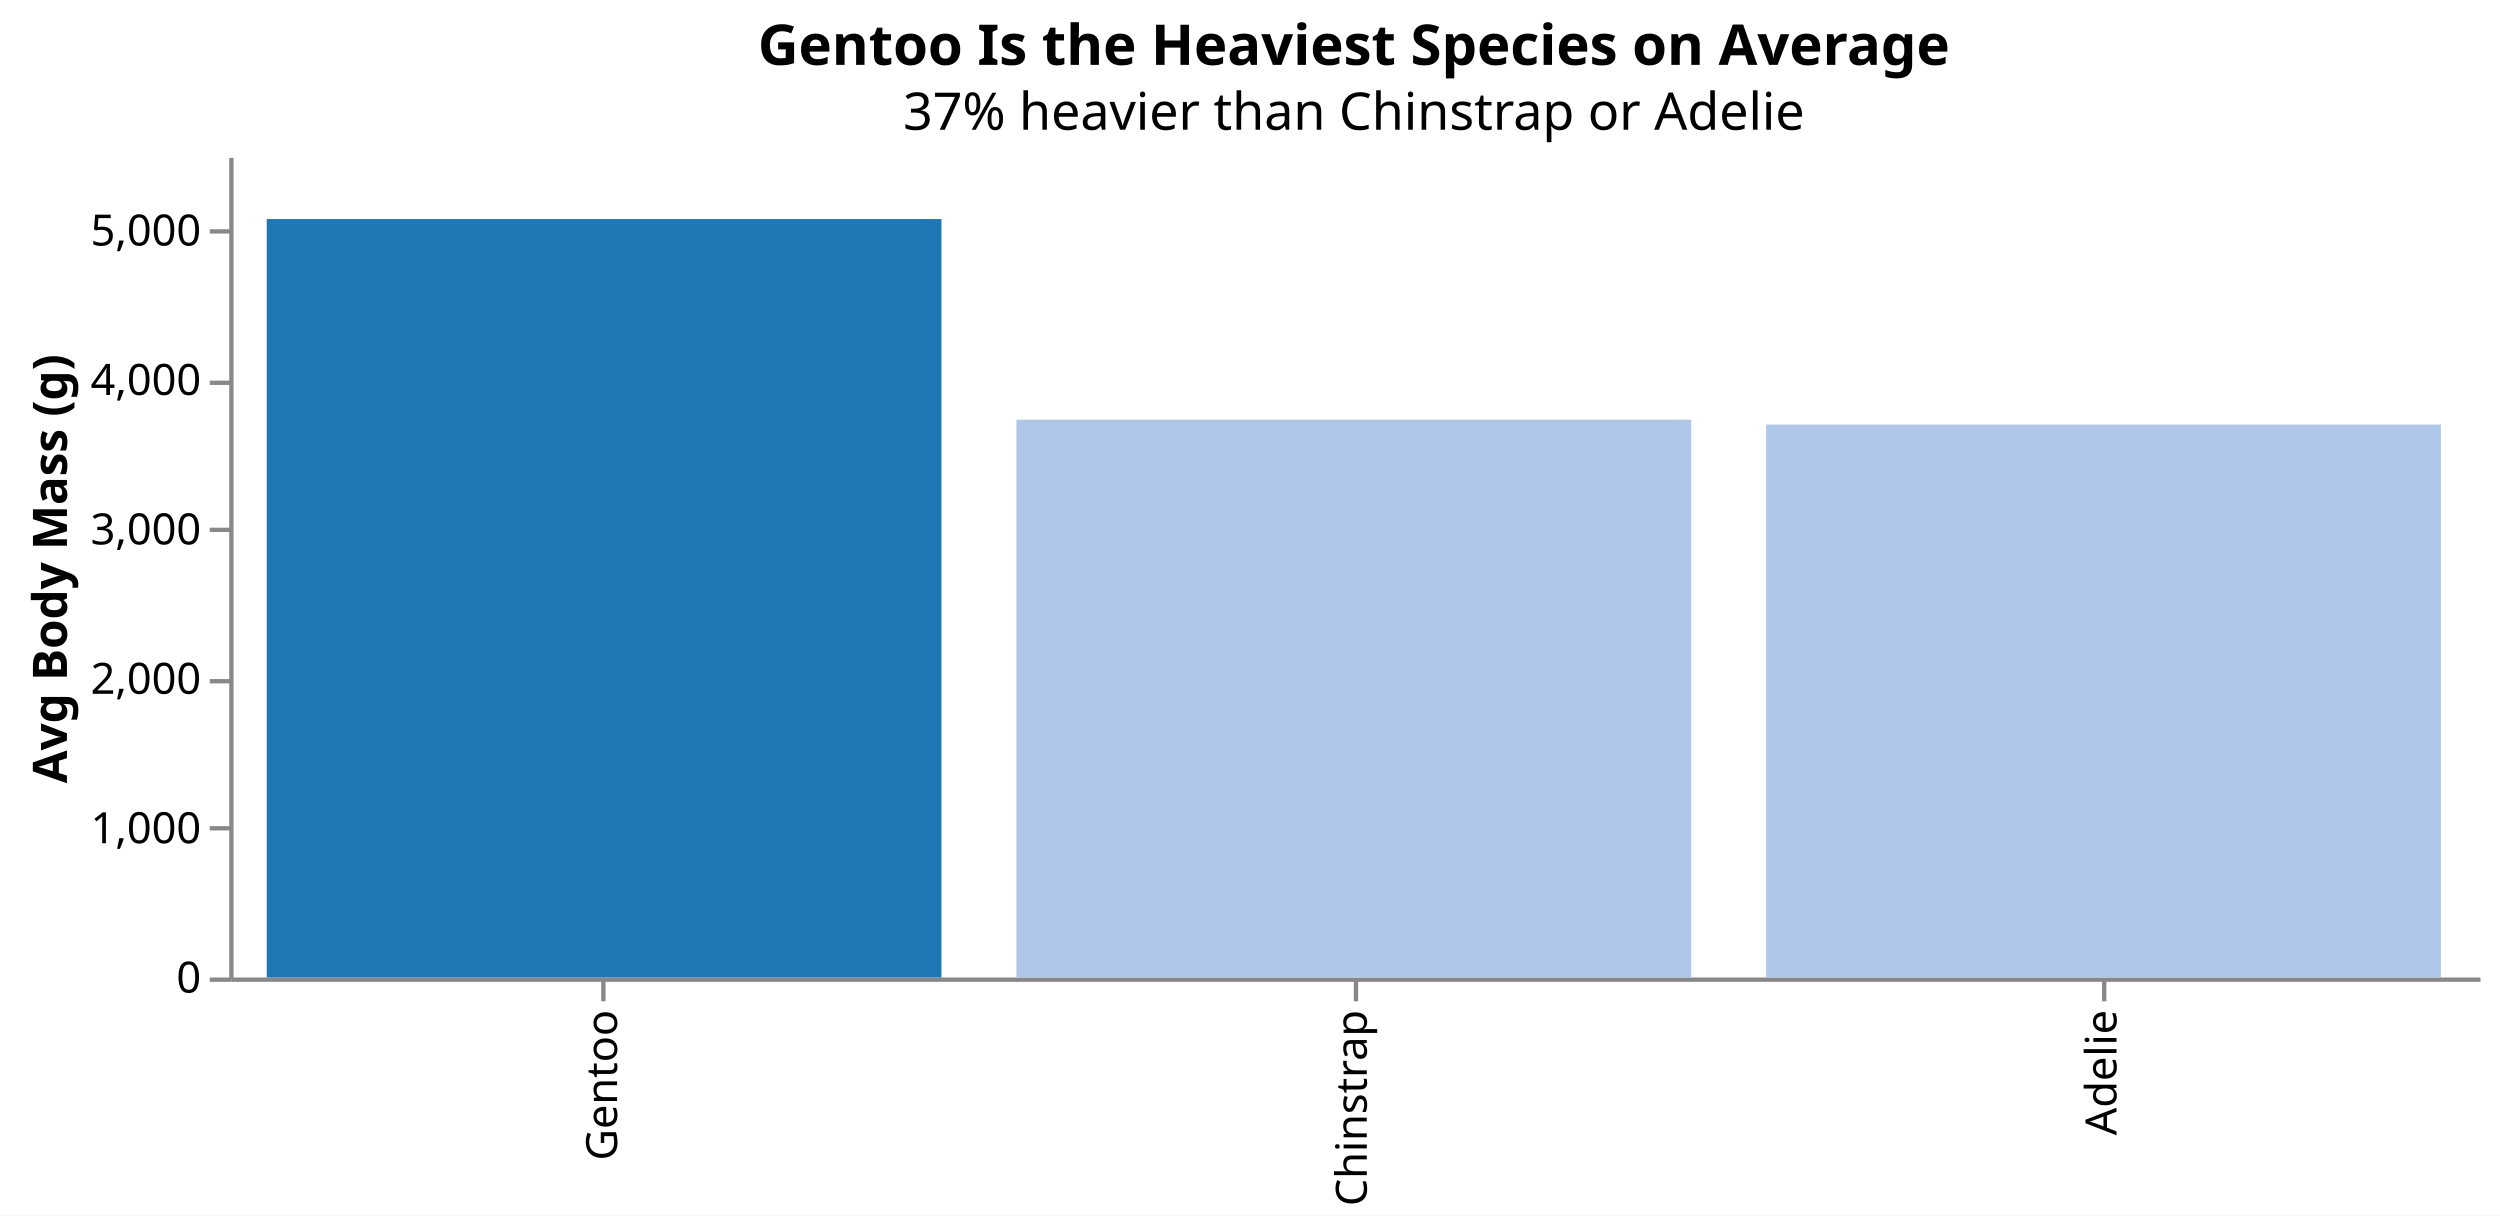
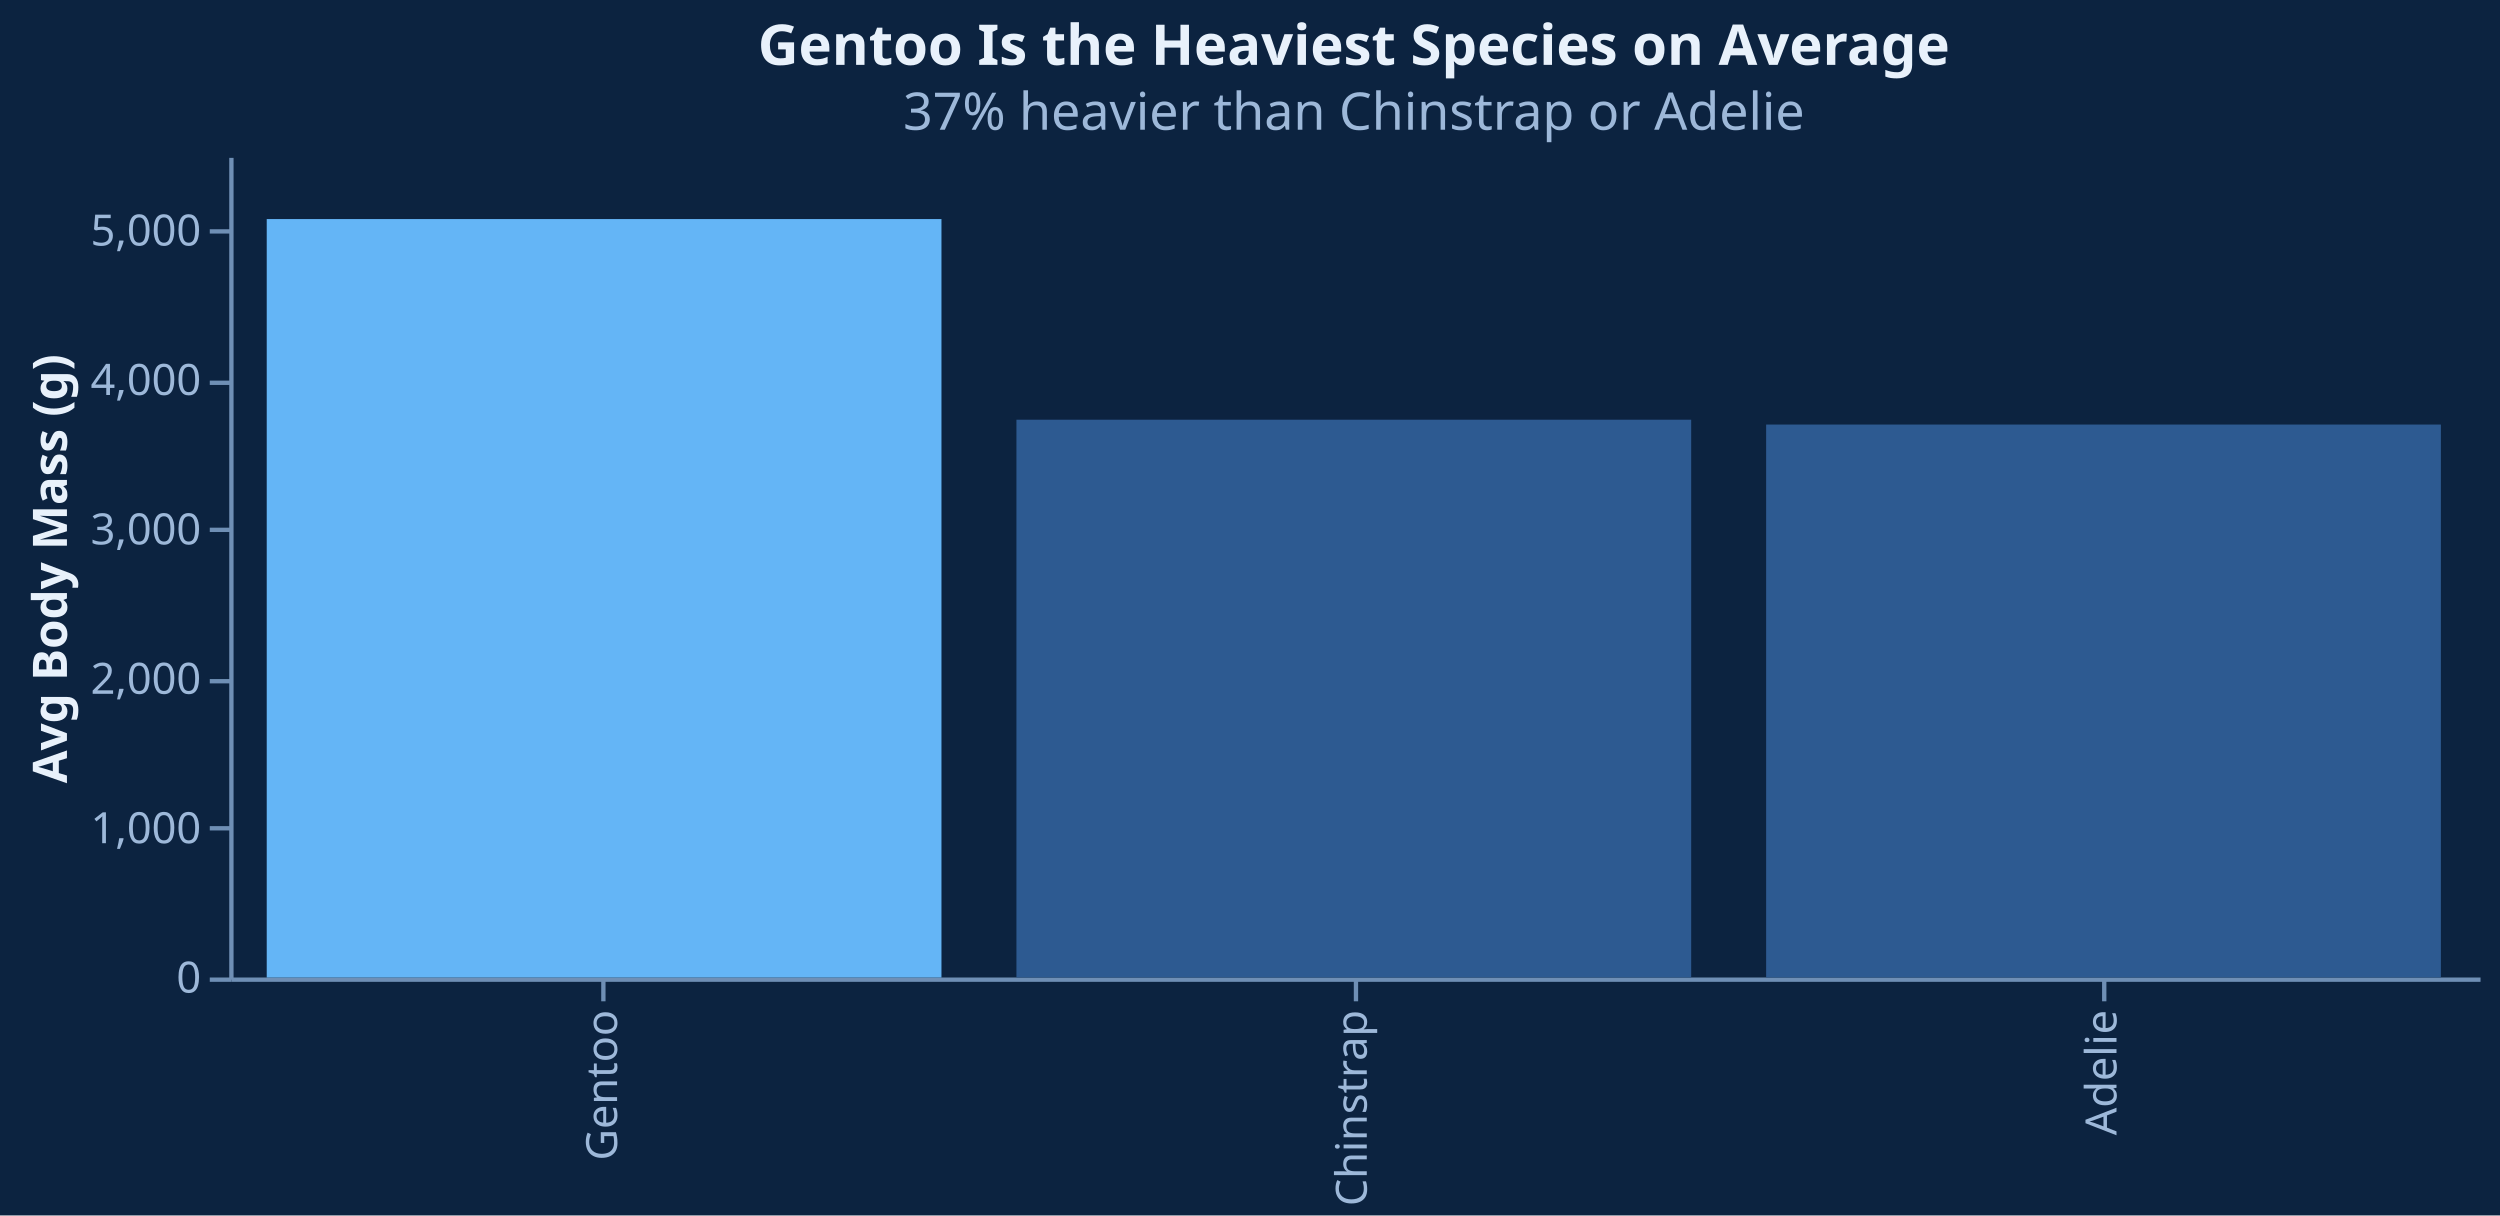
<svg xmlns="http://www.w3.org/2000/svg" version="1.1" class="marks" viewBox="0 0 578 281">
-   <rect width="578" height="281" fill="white" />
+   <rect width="578" height="281" fill="#0c2340" />
  <g fill="none" stroke-miterlimit="4" transform="translate(53,36)">
    <g class="mark-group role-frame root" role="graphics-object" aria-roledescription="group mark container">
      <g transform="translate(0,0)">
        <path class="background" aria-hidden="true" d="M0,0h520v190h-520Z" />
        <g>
          <g class="mark-group role-axis" role="graphics-symbol" aria-roledescription="axis" aria-label="X-axis for a discrete scale with 3 values: Gentoo, Chinstrap, Adelie">
            <g transform="translate(0.5,190.5)">
              <path class="background" aria-hidden="true" d="M0,0h0v0h0Z" pointer-events="none" />
              <g>
                <g class="mark-rule role-axis-tick" pointer-events="none">
-                   <line transform="translate(86,0)" x2="0" y2="5" stroke="#888" stroke-width="1" opacity="1" />
-                   <line transform="translate(260,0)" x2="0" y2="5" stroke="#888" stroke-width="1" opacity="1" />
-                   <line transform="translate(433,0)" x2="0" y2="5" stroke="#888" stroke-width="1" opacity="1" />
+                   <line transform="translate(86,0)" x2="0" y2="5" stroke="#6f8fb5" stroke-width="1" opacity="1" />
+                   <line transform="translate(260,0)" x2="0" y2="5" stroke="#6f8fb5" stroke-width="1" opacity="1" />
+                   <line transform="translate(433,0)" x2="0" y2="5" stroke="#6f8fb5" stroke-width="1" opacity="1" />
                </g>
                <g class="mark-text role-axis-label" pointer-events="none">
-                   <text text-anchor="end" transform="translate(86.16667,7) rotate(270) translate(0,3)" font-family="sans-serif" font-size="10px" fill="#000" opacity="1">Gentoo</text>
-                   <text text-anchor="end" transform="translate(259.5,7) rotate(270) translate(0,3)" font-family="sans-serif" font-size="10px" fill="#000" opacity="1">Chinstrap</text>
-                   <text text-anchor="end" transform="translate(432.8333,7) rotate(270) translate(0,3)" font-family="sans-serif" font-size="10px" fill="#000" opacity="1">Adelie</text>
+                   <text text-anchor="end" transform="translate(86.16667,7) rotate(270) translate(0,3)" font-family="sans-serif" font-size="10px" fill="#9db8d9" opacity="1">Gentoo</text>
+                   <text text-anchor="end" transform="translate(259.5,7) rotate(270) translate(0,3)" font-family="sans-serif" font-size="10px" fill="#9db8d9" opacity="1">Chinstrap</text>
+                   <text text-anchor="end" transform="translate(432.8333,7) rotate(270) translate(0,3)" font-family="sans-serif" font-size="10px" fill="#9db8d9" opacity="1">Adelie</text>
                </g>
                <g class="mark-rule role-axis-domain" pointer-events="none">
-                   <line transform="translate(0,0)" x2="520" y2="0" stroke="#888" stroke-width="1" opacity="1" />
+                   <line transform="translate(0,0)" x2="520" y2="0" stroke="#6f8fb5" stroke-width="1" opacity="1" />
                </g>
              </g>
              <path class="foreground" aria-hidden="true" d="" pointer-events="none" display="none" />
            </g>
          </g>
          <g class="mark-group role-axis" role="graphics-symbol" aria-roledescription="axis" aria-label="Y-axis titled 'Avg Body Mass (g)' for a linear scale with values from 0 to 6,000">
            <g transform="translate(0.5,0.5)">
              <path class="background" aria-hidden="true" d="M0,0h0v0h0Z" pointer-events="none" />
              <g>
                <g class="mark-rule role-axis-tick" pointer-events="none">
-                   <line transform="translate(0,190)" x2="-5" y2="0" stroke="#888" stroke-width="1" opacity="1" />
-                   <line transform="translate(0,155)" x2="-5" y2="0" stroke="#888" stroke-width="1" opacity="1" />
-                   <line transform="translate(0,121)" x2="-5" y2="0" stroke="#888" stroke-width="1" opacity="1" />
-                   <line transform="translate(0,86)" x2="-5" y2="0" stroke="#888" stroke-width="1" opacity="1" />
-                   <line transform="translate(0,52)" x2="-5" y2="0" stroke="#888" stroke-width="1" opacity="1" />
-                   <line transform="translate(0,17)" x2="-5" y2="0" stroke="#888" stroke-width="1" opacity="1" />
+                   <line transform="translate(0,190)" x2="-5" y2="0" stroke="#6f8fb5" stroke-width="1" opacity="1" />
+                   <line transform="translate(0,155)" x2="-5" y2="0" stroke="#6f8fb5" stroke-width="1" opacity="1" />
+                   <line transform="translate(0,121)" x2="-5" y2="0" stroke="#6f8fb5" stroke-width="1" opacity="1" />
+                   <line transform="translate(0,86)" x2="-5" y2="0" stroke="#6f8fb5" stroke-width="1" opacity="1" />
+                   <line transform="translate(0,52)" x2="-5" y2="0" stroke="#6f8fb5" stroke-width="1" opacity="1" />
+                   <line transform="translate(0,17)" x2="-5" y2="0" stroke="#6f8fb5" stroke-width="1" opacity="1" />
                </g>
                <g class="mark-text role-axis-label" pointer-events="none">
-                   <text text-anchor="end" transform="translate(-7,193)" font-family="sans-serif" font-size="10px" fill="#000" opacity="1">0</text>
-                   <text text-anchor="end" transform="translate(-7,158.4545)" font-family="sans-serif" font-size="10px" fill="#000" opacity="1">1,000</text>
-                   <text text-anchor="end" transform="translate(-7,123.9091)" font-family="sans-serif" font-size="10px" fill="#000" opacity="1">2,000</text>
-                   <text text-anchor="end" transform="translate(-7,89.36364)" font-family="sans-serif" font-size="10px" fill="#000" opacity="1">3,000</text>
-                   <text text-anchor="end" transform="translate(-7,54.81818)" font-family="sans-serif" font-size="10px" fill="#000" opacity="1">4,000</text>
-                   <text text-anchor="end" transform="translate(-7,20.27273)" font-family="sans-serif" font-size="10px" fill="#000" opacity="1">5,000</text>
+                   <text text-anchor="end" transform="translate(-7,193)" font-family="sans-serif" font-size="10px" fill="#9db8d9" opacity="1">0</text>
+                   <text text-anchor="end" transform="translate(-7,158.4545)" font-family="sans-serif" font-size="10px" fill="#9db8d9" opacity="1">1,000</text>
+                   <text text-anchor="end" transform="translate(-7,123.9091)" font-family="sans-serif" font-size="10px" fill="#9db8d9" opacity="1">2,000</text>
+                   <text text-anchor="end" transform="translate(-7,89.36364)" font-family="sans-serif" font-size="10px" fill="#9db8d9" opacity="1">3,000</text>
+                   <text text-anchor="end" transform="translate(-7,54.81818)" font-family="sans-serif" font-size="10px" fill="#9db8d9" opacity="1">4,000</text>
+                   <text text-anchor="end" transform="translate(-7,20.27273)" font-family="sans-serif" font-size="10px" fill="#9db8d9" opacity="1">5,000</text>
                </g>
                <g class="mark-rule role-axis-domain" pointer-events="none">
-                   <line transform="translate(0,190)" x2="0" y2="-190" stroke="#888" stroke-width="1" opacity="1" />
+                   <line transform="translate(0,190)" x2="0" y2="-190" stroke="#6f8fb5" stroke-width="1" opacity="1" />
                </g>
                <g class="mark-text role-axis-title" pointer-events="none">
-                   <text text-anchor="middle" transform="translate(-36.02441,95) rotate(-90) translate(0,-2)" font-family="sans-serif" font-size="11px" font-weight="bold" fill="#000" opacity="1">Avg Body Mass (g)</text>
+                   <text text-anchor="middle" transform="translate(-36.02441,95) rotate(-90) translate(0,-2)" font-family="sans-serif" font-size="11px" font-weight="bold" fill="#e8f1fb" opacity="1">Avg Body Mass (g)</text>
                </g>
              </g>
              <path class="foreground" aria-hidden="true" d="" pointer-events="none" display="none" />
            </g>
          </g>
          <g class="mark-rect role-mark layer_0_marks" role="graphics-object" aria-roledescription="rect mark container">
-             <path aria-label="species: Gentoo; avg_body_mass_g: 5,076.02; Species: Gentoo; Avg Body Mass (g): 5,076" role="graphics-symbol" aria-roledescription="bar" d="M8.667,14.647h156v175.353h-156Z" fill="#1f77b4" />
-             <path aria-label="species: Chinstrap; avg_body_mass_g: 3,733.09; Species: Chinstrap; Avg Body Mass (g): 3,733" role="graphics-symbol" aria-roledescription="bar" d="M182,61.039h156v128.961h-156Z" fill="#aec7e8" />
-             <path aria-label="species: Adelie; avg_body_mass_g: 3,700.66; Species: Adelie; Avg Body Mass (g): 3,701" role="graphics-symbol" aria-roledescription="bar" d="M355.333,62.159h156v127.841h-156Z" fill="#aec7e8" />
+             <path aria-label="species: Gentoo; avg_body_mass_g: 5,076.02; Species: Gentoo; Avg Body Mass (g): 5,076" role="graphics-symbol" aria-roledescription="bar" d="M8.667,14.647h156v175.353h-156Z" fill="#64b5f6" />
+             <path aria-label="species: Chinstrap; avg_body_mass_g: 3,733.09; Species: Chinstrap; Avg Body Mass (g): 3,733" role="graphics-symbol" aria-roledescription="bar" d="M182,61.039h156v128.961h-156Z" fill="#2d5a91" />
+             <path aria-label="species: Adelie; avg_body_mass_g: 3,700.66; Species: Adelie; Avg Body Mass (g): 3,701" role="graphics-symbol" aria-roledescription="bar" d="M355.333,62.159h156v127.841h-156Z" fill="#2d5a91" />
          </g>
          <g class="mark-group role-title">
            <g transform="translate(260,-31)">
              <path class="background" aria-hidden="true" d="M0,0h0v0h0Z" pointer-events="none" />
              <g>
                <g class="mark-text role-title-text" role="graphics-symbol" aria-roledescription="title" aria-label="Title text 'Gentoo Is the Heaviest Species on Average'" pointer-events="none">
-                   <text text-anchor="middle" transform="translate(0,10)" font-family="sans-serif" font-size="13px" font-weight="bold" fill="#000" opacity="1">Gentoo Is the Heaviest Species on Average</text>
+                   <text text-anchor="middle" transform="translate(0,10)" font-family="sans-serif" font-size="13px" font-weight="bold" fill="#e8f1fb" opacity="1">Gentoo Is the Heaviest Species on Average</text>
                </g>
                <g class="mark-text role-title-subtitle" role="graphics-symbol" aria-roledescription="subtitle" aria-label="Subtitle text '37% heavier than Chinstrap or Adelie'" pointer-events="none">
-                   <text text-anchor="middle" transform="translate(0,25)" font-family="sans-serif" font-size="12px" fill="#000" opacity="1">37% heavier than Chinstrap or Adelie</text>
+                   <text text-anchor="middle" transform="translate(0,25)" font-family="sans-serif" font-size="12px" fill="#9db8d9" opacity="1">37% heavier than Chinstrap or Adelie</text>
                </g>
              </g>
              <path class="foreground" aria-hidden="true" d="" pointer-events="none" display="none" />
            </g>
          </g>
        </g>
        <path class="foreground" aria-hidden="true" d="" display="none" />
      </g>
    </g>
  </g>
</svg>
